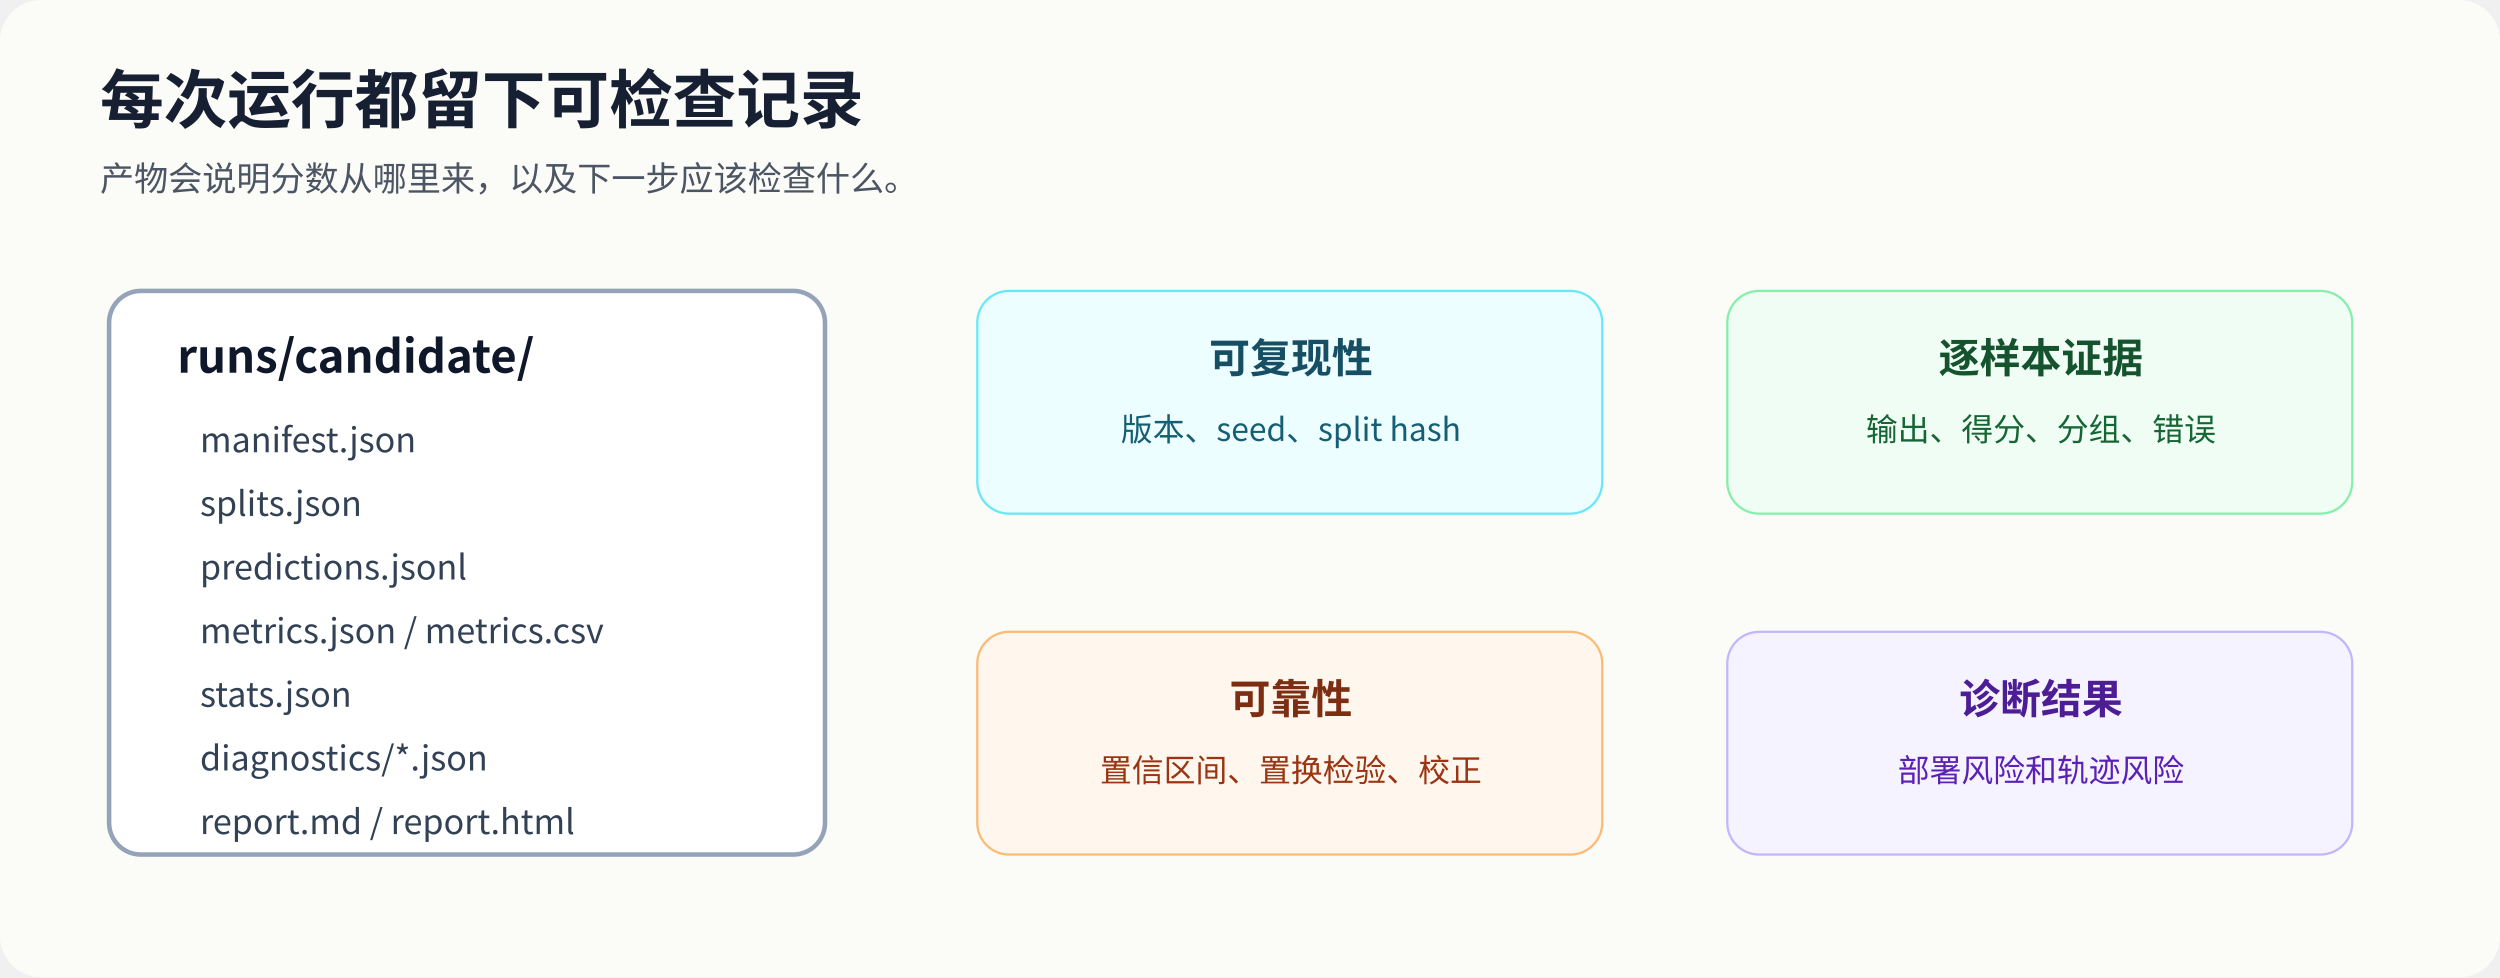
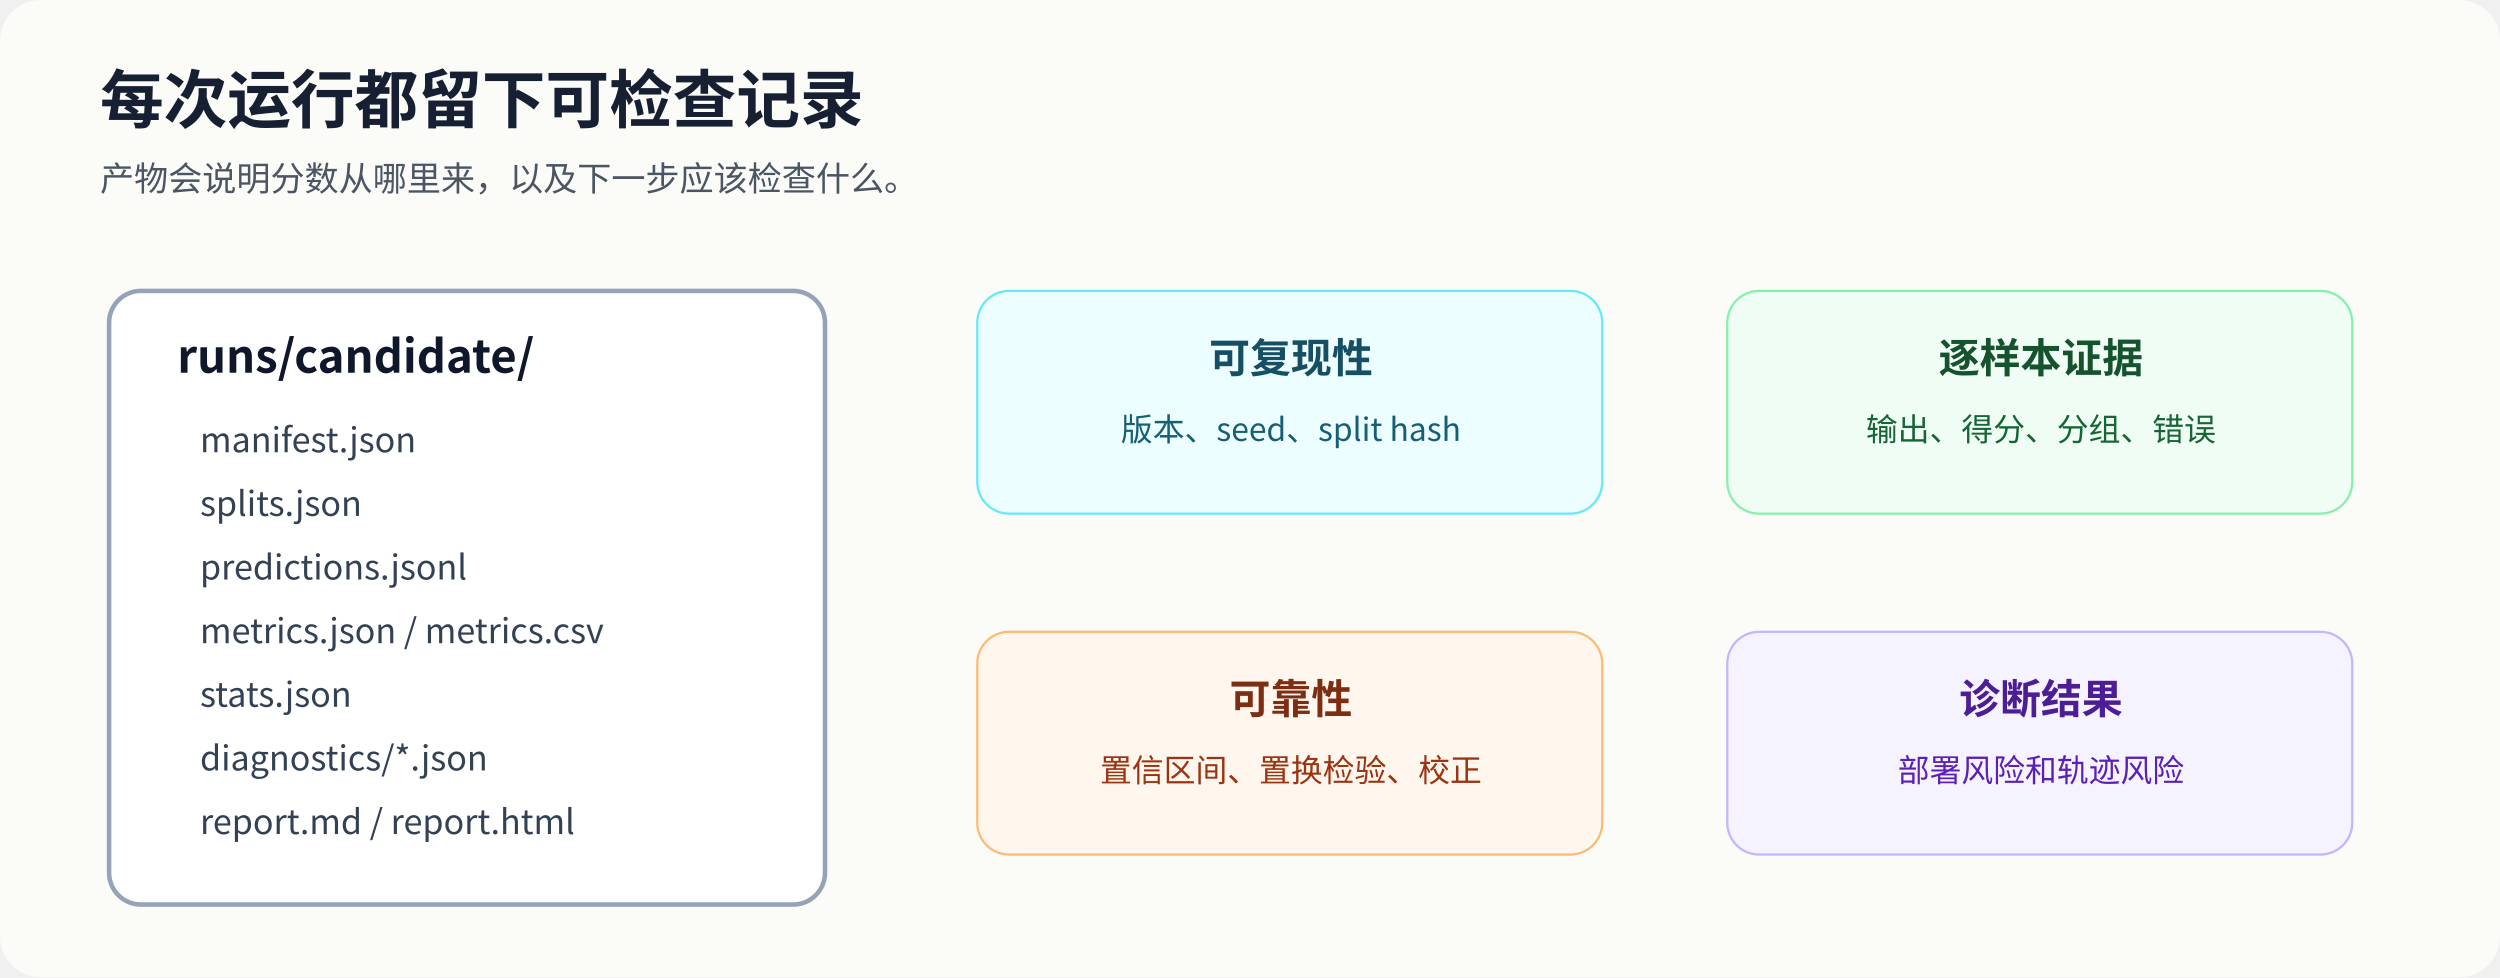
<svg xmlns="http://www.w3.org/2000/svg" width="1100" height="430" viewBox="0 0 1100 430" role="img" aria-labelledby="title desc">
  <rect width="1100" height="430" rx="18" fill="#fbfbf8" />
  <text x="44" y="54" font-family="Microsoft YaHei, Noto Sans CJK SC, Segoe UI, Arial, sans-serif" font-size="28" font-weight="700" fill="#172033">每次运行都留下可检查记录</text>
  <text x="44" y="84" font-family="Microsoft YaHei, Noto Sans CJK SC, Segoe UI, Arial, sans-serif" font-size="15" fill="#4b5563">产物会说明分数从哪里来，以及下一步应该检查什么。</text>
  <g font-family="Microsoft YaHei, Noto Sans CJK SC, Segoe UI, Arial, sans-serif">
-     <rect x="48" y="128" width="315" height="248" rx="14" fill="#ffffff" stroke="#94a3b8" stroke-width="2" />
+     <rect x="48" y="128" width="315" height="270" rx="14" fill="#ffffff" stroke="#94a3b8" stroke-width="2" />
    <text x="78" y="164" font-size="20" font-weight="700" fill="#0f172a">runs/candidate/</text>
    <text x="88" y="199" font-size="15" fill="#334155">manifest.json</text>
    <text x="88" y="227" font-size="15" fill="#334155">splits.json</text>
    <text x="88" y="255" font-size="15" fill="#334155">predictions.jsonl</text>
    <text x="88" y="283" font-size="15" fill="#334155">metrics.json / metrics.csv</text>
    <text x="88" y="311" font-size="15" fill="#334155">stats.json</text>
    <text x="88" y="339" font-size="15" fill="#334155">diagnostics/*.json</text>
    <text x="88" y="367" font-size="15" fill="#334155">report.md / report.html</text>
    <rect x="430" y="128" width="275" height="98" rx="14" fill="#ecfeff" stroke="#67e8f9" />
    <text x="568" y="164" text-anchor="middle" font-size="18" font-weight="700" fill="#164e63">可复现性</text>
    <text x="568" y="194" text-anchor="middle" font-size="14" fill="#155e75">版本、seed、split hash</text>
    <rect x="760" y="128" width="275" height="98" rx="14" fill="#f0fdf4" stroke="#86efac" />
    <text x="898" y="164" text-anchor="middle" font-size="18" font-weight="700" fill="#14532d">逐样本证据</text>
    <text x="898" y="194" text-anchor="middle" font-size="14" fill="#166534">输出、得分、分组、错误</text>
    <rect x="430" y="278" width="275" height="98" rx="14" fill="#fff7ed" stroke="#fdba74" />
    <text x="568" y="314" text-anchor="middle" font-size="18" font-weight="700" fill="#7c2d12">可靠性</text>
    <text x="568" y="344" text-anchor="middle" font-size="14" fill="#9a3412">置信区间、置换检验、校正</text>
    <rect x="760" y="278" width="275" height="98" rx="14" fill="#f5f3ff" stroke="#c4b5fd" />
    <text x="898" y="314" text-anchor="middle" font-size="18" font-weight="700" fill="#4c1d95">诊断结果</text>
    <text x="898" y="344" text-anchor="middle" font-size="14" fill="#5b21b6">部署风险和轨迹风险</text>
  </g>
</svg>
